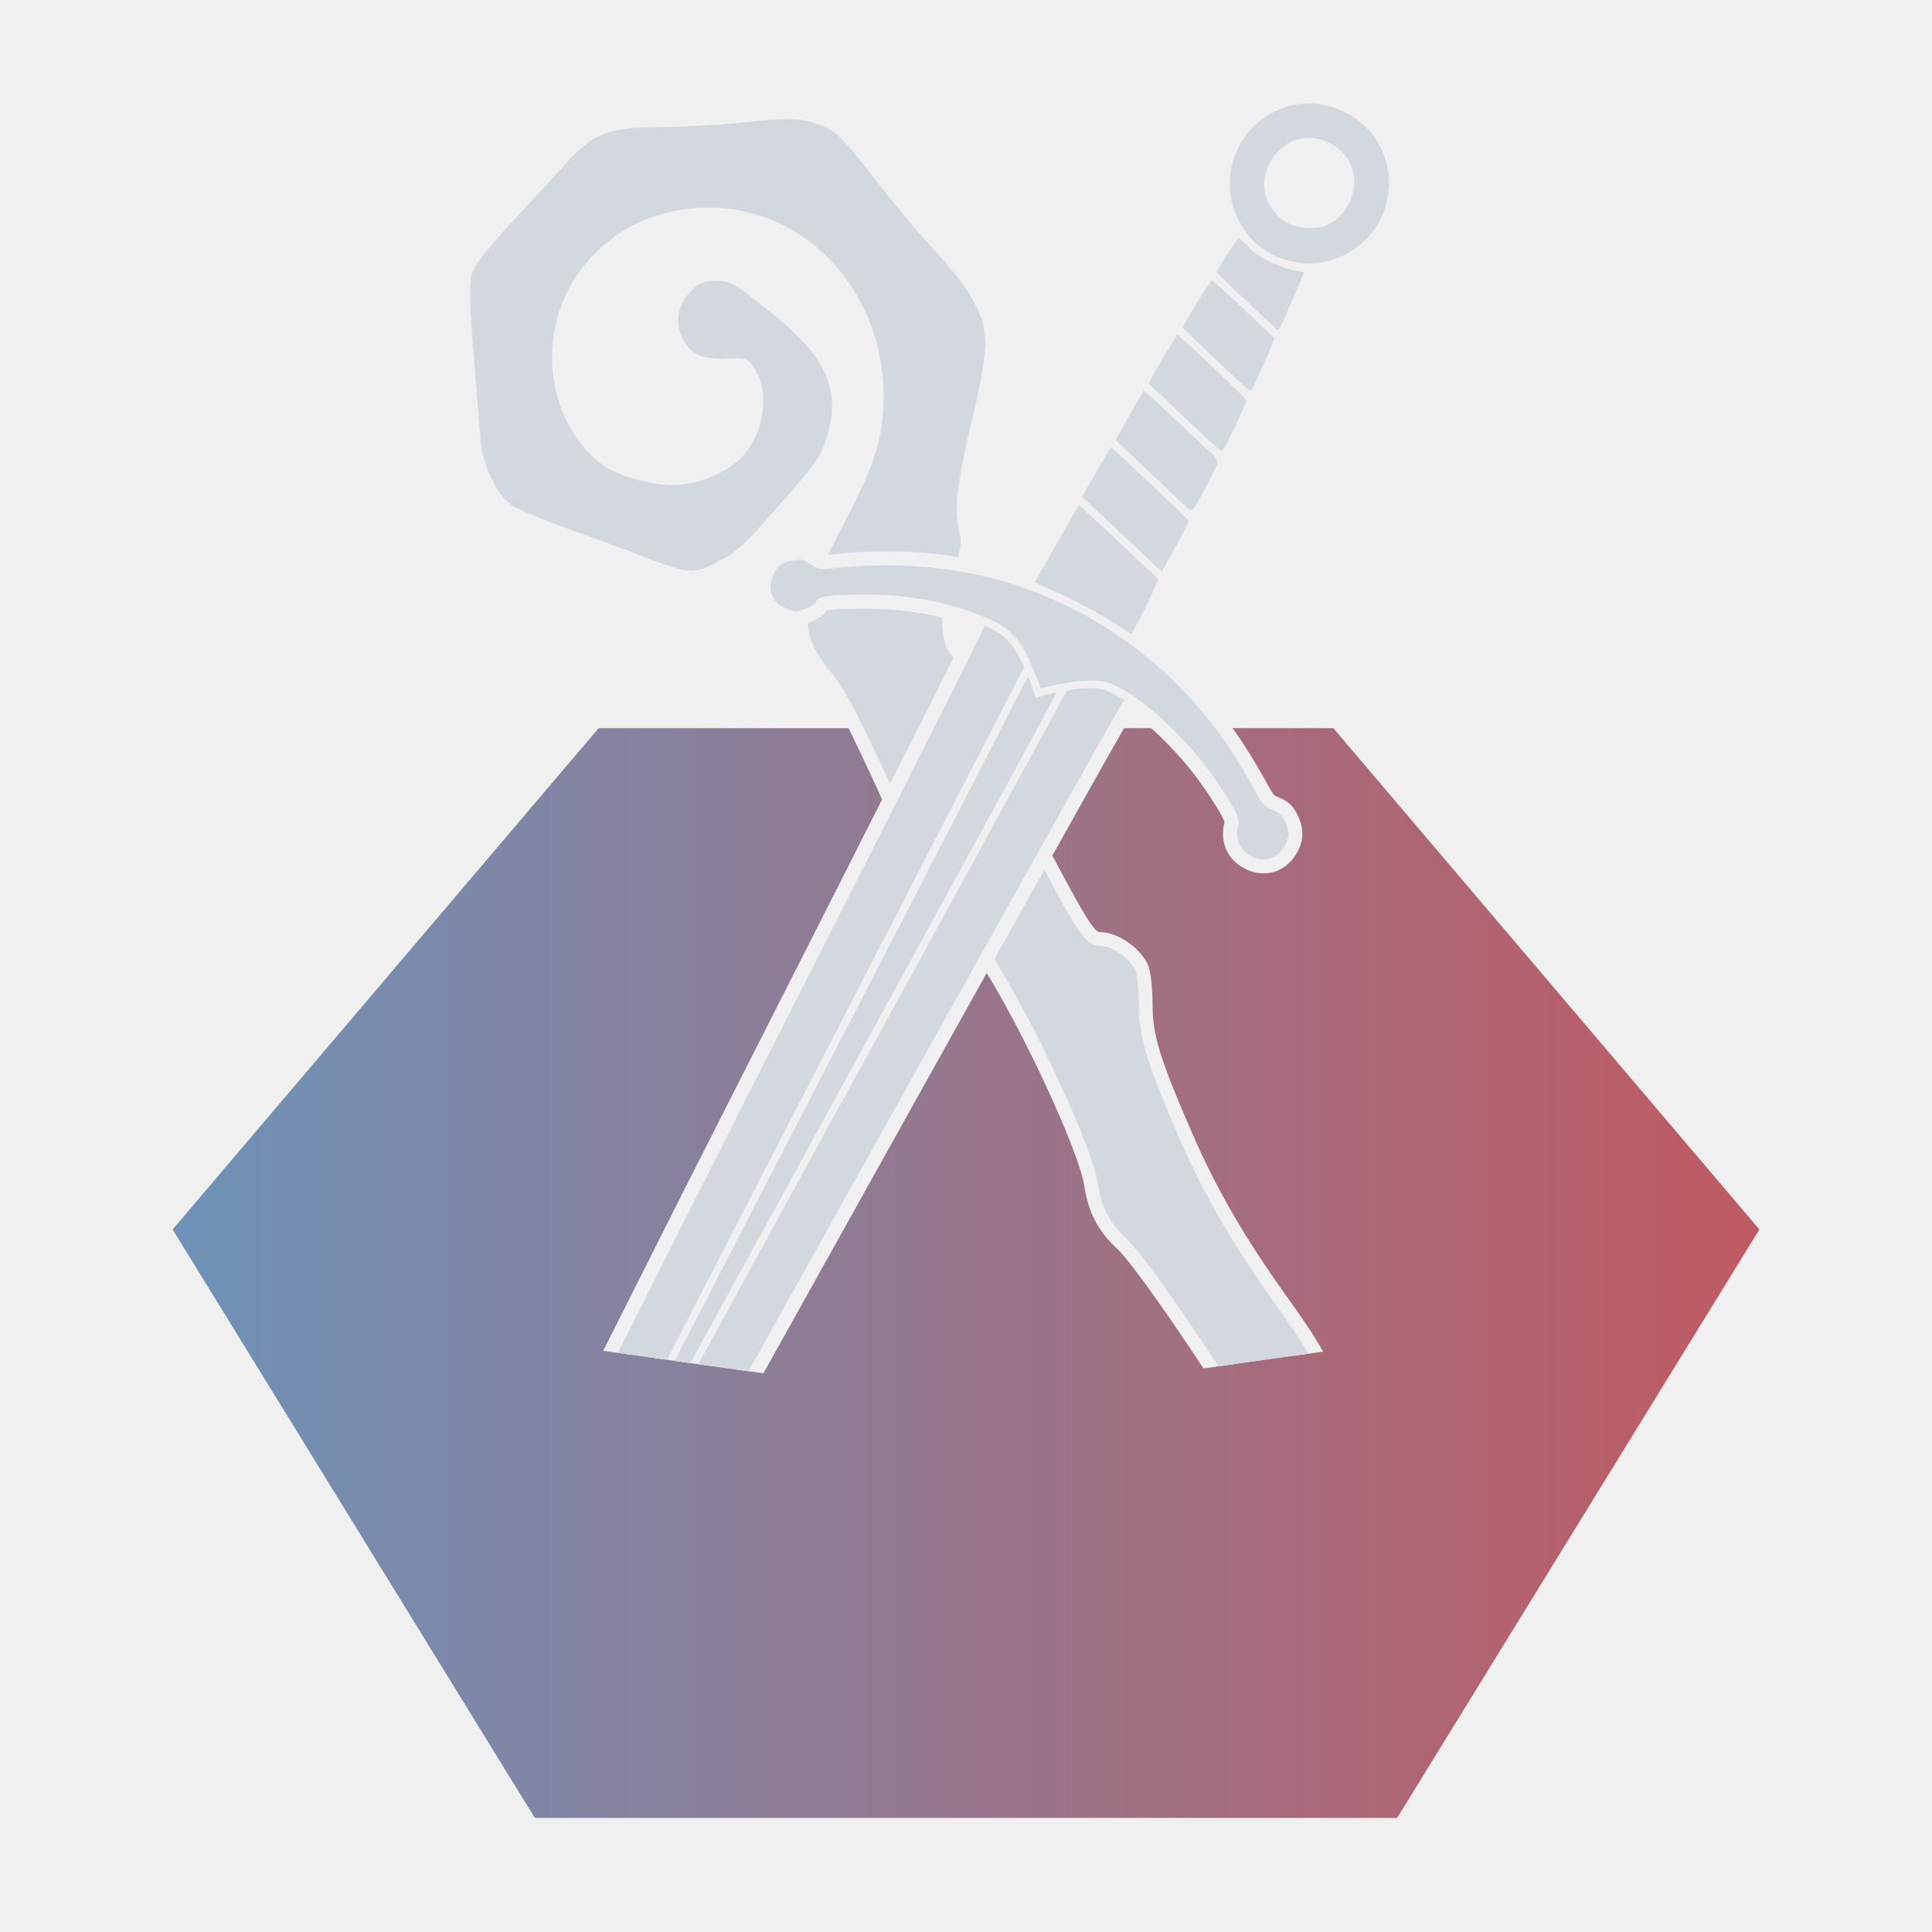
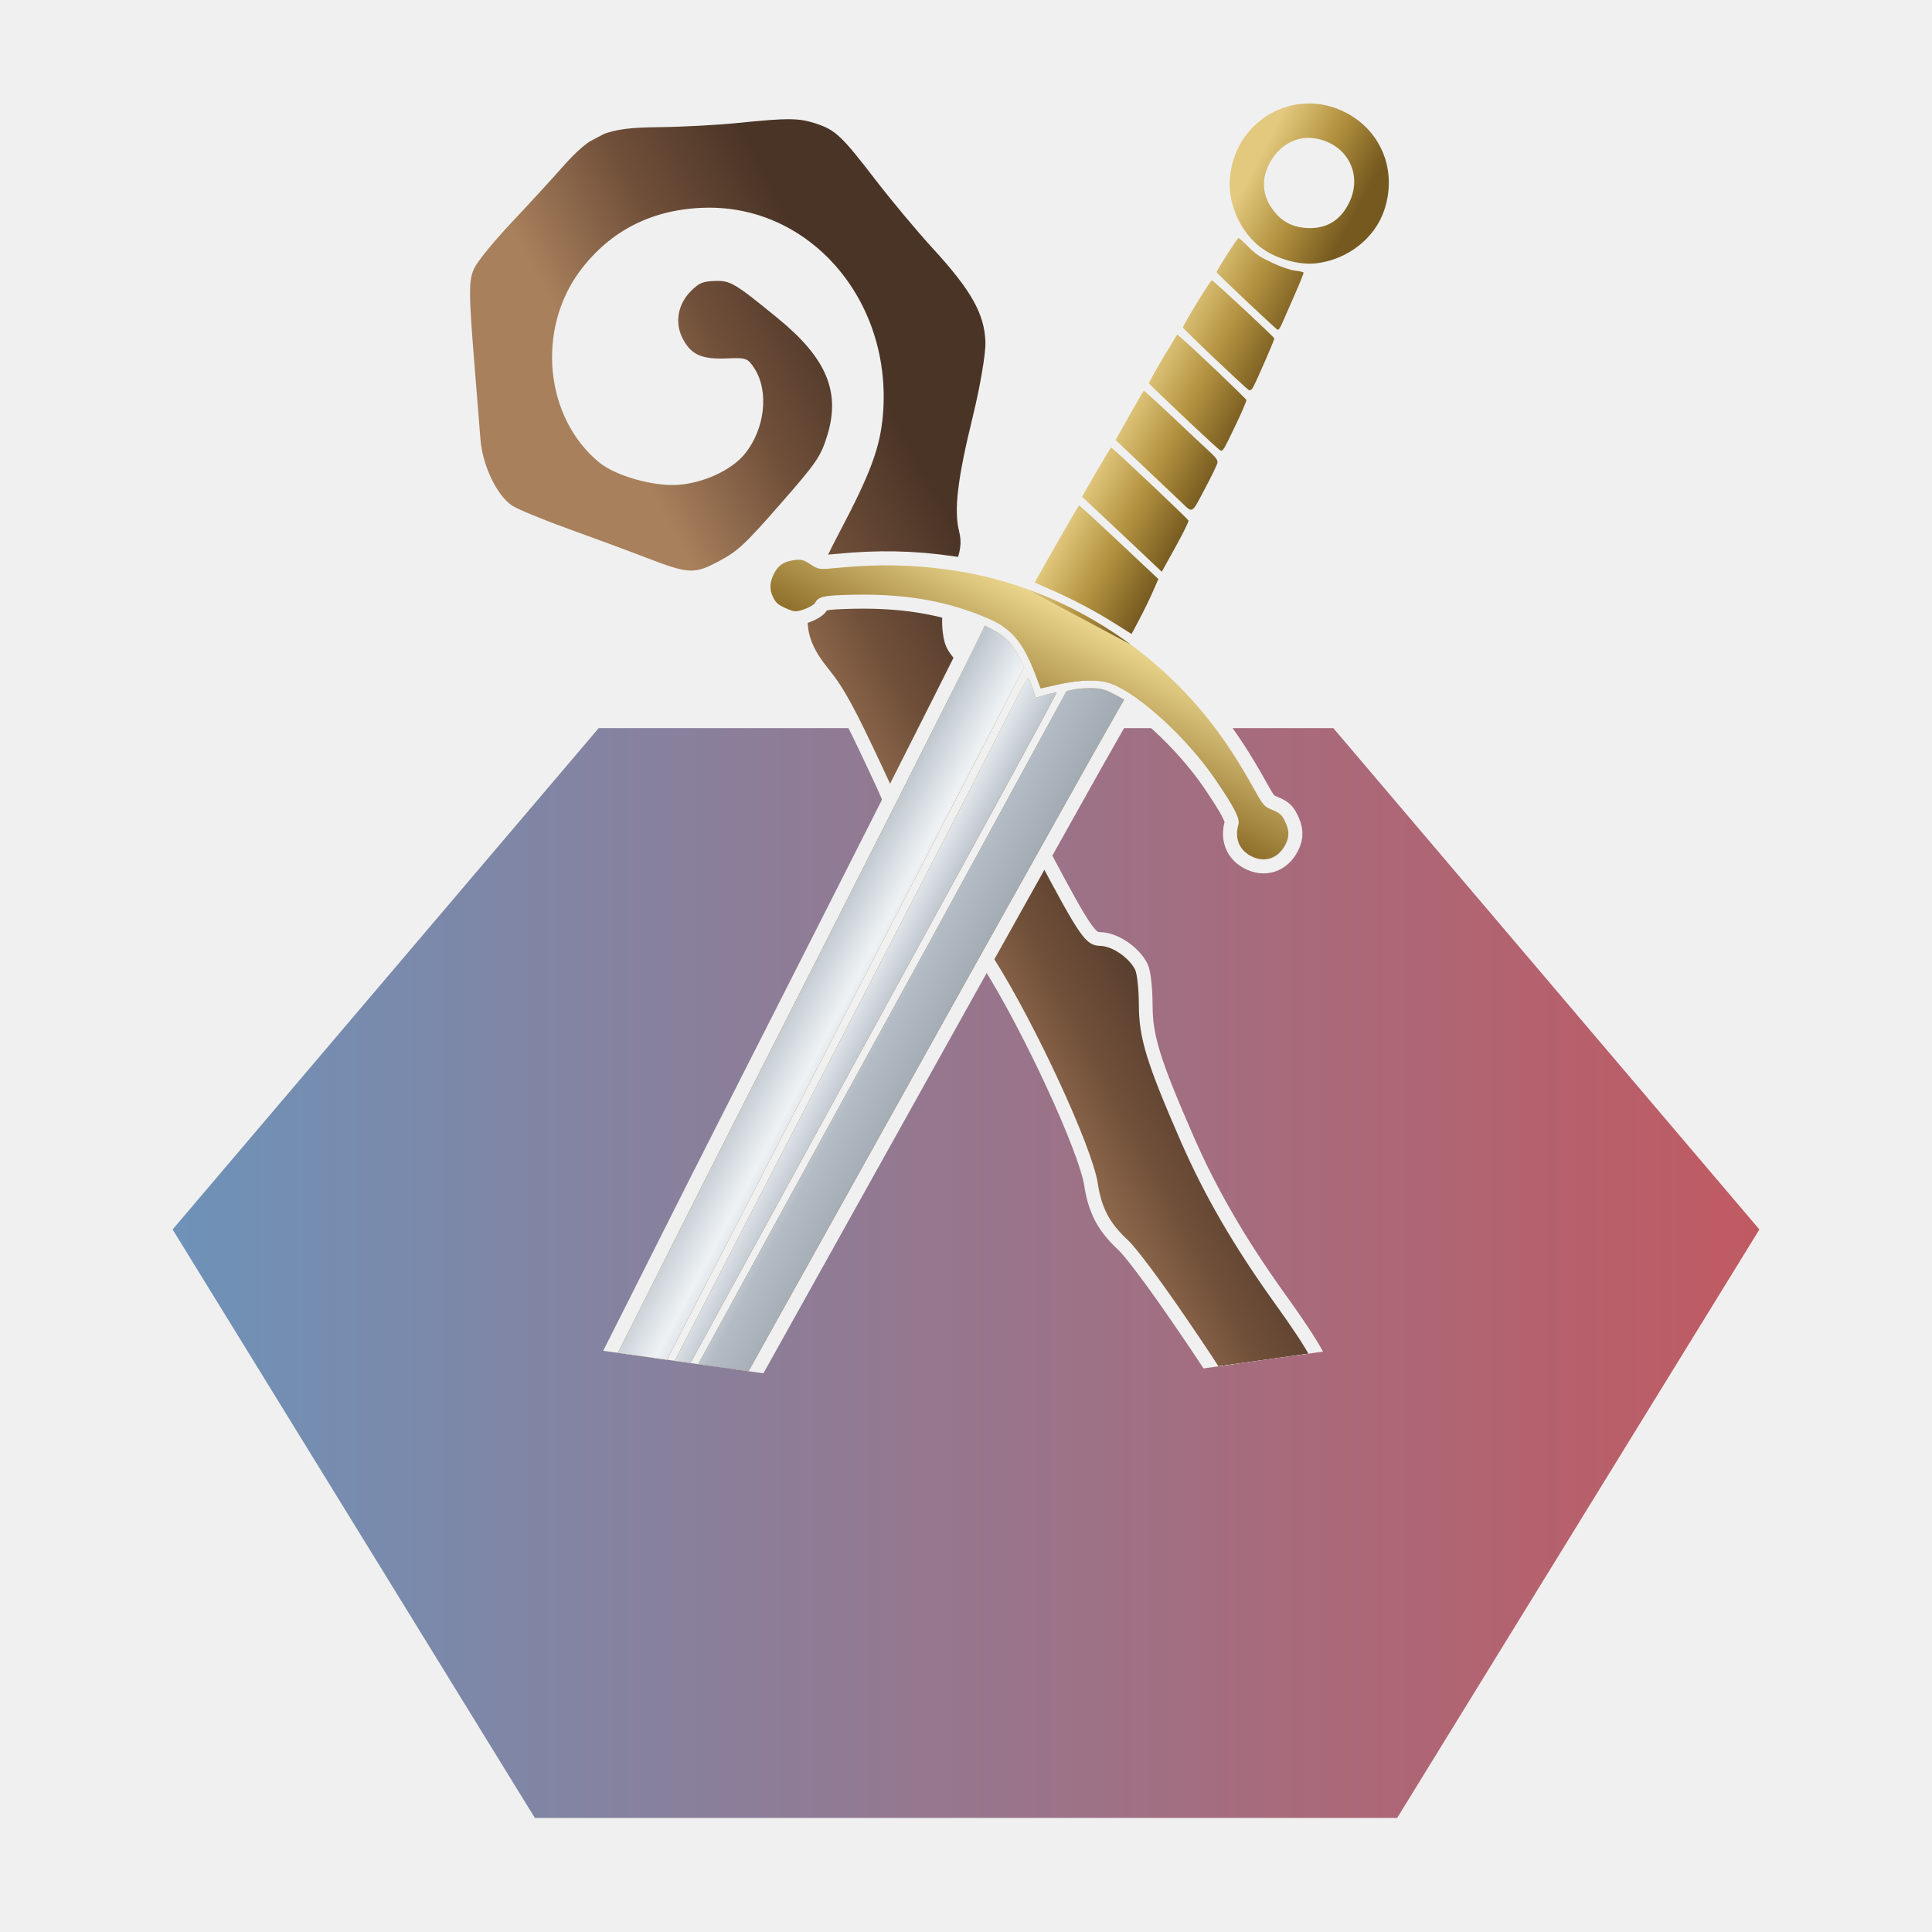
<svg xmlns="http://www.w3.org/2000/svg" viewBox="-102.3 -130.2 204.6 204.6" width="205" height="205">
  <clipPath id="ground_l">
    <polygon points="-4000.0,-543.9 4000.0,580.4 4000.0,-4000.0 -4000.0,-4000.0" />
  </clipPath>
  <clipPath id="ground_r">
    <polygon points="-4000.0,580.4 4000.0,-543.9 4000.0,-4000.0 -4000.0,-4000.0" />
+   </clipPath>
+   <linearGradient id="w_blade" gradientUnits="userSpaceOnUse" x1="92" y1="0" x2="156" y2="0">
+     <stop offset="0.00" stop-color="#bfc7ce" />
+     <stop offset="0.33" stop-color="#eef2f5" />
+     <stop offset="0.67" stop-color="#b3bbc4" />
+     <stop offset="1.00" stop-color="#a3abb4" />
+   </linearGradient>
+   <linearGradient id="w_gold" gradientUnits="userSpaceOnUse" x1="100" y1="0" x2="148" y2="0">
+     <stop offset="0.00" stop-color="#e2c97e" />
+     <stop offset="0.50" stop-color="#b2913f" />
+     <stop offset="1.00" stop-color="#75591f" />
+   </linearGradient>
+   <linearGradient id="w_guard" gradientUnits="userSpaceOnUse" x1="0" y1="244.0" x2="0" y2="300.0">
+     <stop offset="0.00" stop-color="#ead58c" />
+     <stop offset="1.00" stop-color="#8f6f2a" />
+   </linearGradient>
+   <linearGradient id="w_wood" gradientUnits="userSpaceOnUse" x1="60" y1="0" x2="170" y2="0">
+     <stop offset="0.00" stop-color="#a8805c" />
+     <stop offset="0.50" stop-color="#71503a" />
+     <stop offset="1.00" stop-color="#4a3426" />
+   </linearGradient>
+   <clipPath id="sword_shape">
+     <path d="M 123.31,998.72 C 123.10,998.02 121.75,994.04 120.32,989.89 C 114.62,973.35 108.82,946.13 105.95,922.51 C 104.45,910.17 104.20,902.62 102.35,815.06 C 101.92,794.76 101.25,763.83 100.85,746.35 C 100.46,728.86 99.49,683.79 98.71,646.20 C 97.92,608.61 97.09,570.94 96.86,562.50 C 96.63,554.06 95.95,521.00 95.36,489.04 C 93.54,390.50 91.46,289.68 91.00,277.60 L 90.56,266.08 L 95.54,266.09 C 100.97,266.10 105.30,267.70 110.79,271.74 L 113.76,273.93 L 114.65,346.94 C 115.14,387.10 115.86,444.46 116.25,474.42 C 116.64,504.37 117.44,567.85 118.03,615.50 C 118.62,663.14 119.29,715.11 119.51,730.99 C 121.13,847.69 121.42,861.38 122.54,874.27 C 124.16,892.87 124.38,892.92 126.01,875.00 C 127.41,859.46 128.05,822.40 130.47,616.23 C 131.45,532.40 132.43,453.62 132.64,441.15 C 132.86,428.69 133.38,386.09 133.80,346.49 L 134.57,274.49 L 136.91,272.45 C 138.20,271.33 141.20,269.44 143.57,268.25 C 147.12,266.47 148.81,266.08 152.97,266.08 L 158.05,266.08 L 157.62,280.15 C 157.37,287.89 157.00,302.94 156.79,313.60 C 156.57,324.25 156.07,347.61 155.67,365.50 C 155.28,383.39 154.13,439.64 153.13,490.50 C 151.19,589.19 150.46,624.46 148.76,700.29 C 148.17,726.63 147.18,772.35 146.56,801.90 C 144.57,897.57 144.16,910.31 142.62,922.53 C 139.22,949.64 132.52,979.77 126.26,996.16 C 124.72,1000.19 123.97,1000.85 123.31,998.72 Z M 124.07,820.18 C 123.78,815.55 123.21,781.01 122.80,743.42 C 122.39,705.83 121.73,651.55 121.33,622.81 C 120.58,568.65 119.69,493.41 118.44,379.02 C 118.04,342.43 117.52,304.52 117.27,294.77 C 117.03,285.02 117.09,277.05 117.41,277.05 C 117.74,277.05 119.41,278.43 121.13,280.12 L 124.27,283.20 L 127.54,279.99 C 129.34,278.22 130.95,276.92 131.11,277.09 C 131.26,277.27 131.12,299.78 130.80,327.12 C 130.47,354.46 129.84,407.09 129.41,444.08 C 128.97,481.07 128.30,536.33 127.92,566.89 C 127.54,597.44 126.86,653.53 126.42,691.52 C 125.07,806.93 124.65,829.63 124.07,820.18 Z M 5.04,297.98 C 1.89,295.79 0.48,292.72 0.55,288.21 C 0.61,284.44 2.10,281.98 5.92,279.35 C 8.03,277.90 9.04,277.69 12.54,278.00 C 16.63,278.35 16.78,278.30 23.51,273.82 C 37.86,264.28 51.26,257.49 66.76,251.91 C 107.87,237.12 154.67,239.12 195.54,257.41 C 204.82,261.56 213.53,266.39 224.42,273.40 C 231.95,278.26 232.16,278.34 236.11,278.00 C 239.48,277.70 240.53,277.92 242.62,279.36 C 246.53,282.04 247.97,284.47 248.02,288.48 C 248.10,295.26 243.82,299.71 237.23,299.71 C 231.55,299.71 227.51,296.28 226.27,290.42 C 225.71,287.76 221.65,284.91 208.78,278.11 C 189.88,268.13 162.88,261.08 149.84,262.72 C 144.59,263.37 137.30,267.41 129.93,273.75 L 124.26,278.62 L 119.70,274.63 C 108.50,264.85 101.54,261.95 91.13,262.73 C 70.92,264.26 52.45,270.49 30.87,283.06 C 23.33,287.45 21.93,288.80 21.93,291.65 C 21.93,292.49 20.66,294.55 19.11,296.21 C 16.52,298.98 15.93,299.26 11.98,299.52 C 8.30,299.76 7.29,299.54 5.04,297.98 Z M 101.25,220.99 C 101.55,210.61 101.89,202.00 102.02,201.86 C 102.14,201.72 112.26,204.33 124.49,207.66 L 146.73,213.71 L 147.19,219.61 C 147.45,222.86 147.65,228.74 147.66,232.69 L 147.66,239.86 L 139.80,239.27 C 129.84,238.51 119.59,238.51 109.02,239.26 L 100.73,239.85 L 101.25,220.99 Z M 127.19,204.96 C 116.54,202.03 106.37,199.26 104.60,198.81 L 101.39,197.98 L 101.82,185.91 C 102.05,179.26 102.36,173.71 102.50,173.57 C 102.85,173.22 145.70,184.98 146.40,185.63 C 146.71,185.91 146.88,191.58 146.77,198.22 L 146.56,210.29 L 127.19,204.96 Z M 139.99,180.12 C 137.98,179.55 128.76,177.00 119.52,174.46 L 102.70,169.83 L 102.97,157.83 C 103.11,151.23 103.34,145.72 103.47,145.57 C 103.61,145.43 110.56,147.20 118.93,149.50 C 127.29,151.81 136.66,154.34 139.74,155.14 C 144.19,156.29 145.42,156.90 145.76,158.15 C 145.99,159.02 146.18,164.57 146.19,170.50 C 146.20,182.69 146.64,182.00 139.99,180.12 Z M 127.56,148.44 C 119.12,146.12 110.32,143.67 108.00,143.00 L 103.80,141.77 L 103.80,137.95 C 103.81,135.86 104.02,130.42 104.28,125.88 L 104.76,117.62 L 107.02,118.12 C 113.19,119.47 143.59,127.96 144.04,128.45 C 144.33,128.76 144.78,134.37 145.05,140.90 C 145.52,152.06 145.47,152.77 144.23,152.71 C 143.50,152.68 136.00,150.75 127.56,148.44 Z M 123.71,119.18 C 113.96,116.47 105.78,114.06 105.53,113.81 C 105.04,113.32 106.38,90.75 106.93,90.19 C 107.26,89.87 141.68,99.04 142.24,99.60 C 142.54,99.90 144.00,118.34 144.00,121.89 C 144.01,123.70 143.70,124.25 142.73,124.18 C 142.02,124.13 133.47,121.88 123.71,119.18 Z M 124.12,91.10 C 115.00,88.61 107.35,86.40 107.14,86.18 C 106.75,85.80 108.08,69.31 108.53,68.85 C 108.66,68.73 111.13,69.34 114.03,70.23 C 118.42,71.56 120.48,71.76 126.35,71.46 C 130.61,71.24 134.65,70.59 136.54,69.81 C 138.27,69.11 139.85,68.70 140.05,68.90 C 140.26,69.11 140.73,73.51 141.10,78.68 C 141.48,83.85 141.93,89.81 142.11,91.92 C 142.34,94.59 142.17,95.74 141.58,95.69 C 141.10,95.66 133.25,93.59 124.12,91.10 Z M 118.42,67.91 C 108.29,66.15 98.38,58.65 93.92,49.37 C 82.77,26.14 98.84,0.00 124.27,-0.00 C 141.35,-0.00 155.13,11.91 157.98,29.13 C 160.06,41.74 154.03,55.21 142.88,62.89 C 136.64,67.18 126.35,69.30 118.42,67.91 Z M 132.85,51.15 C 139.82,47.67 143.18,42.22 143.24,34.30 C 143.34,22.46 134.43,13.90 122.92,14.77 C 112.27,15.57 105.26,23.38 105.26,34.44 C 105.26,43.09 109.79,49.30 118.34,52.35 C 122.99,54.02 127.93,53.61 132.85,51.15 Z" />
+   </clipPath>
+   <clipPath id="staff_shape">
+     <path d="M 115.25,997.25 C 114.44,995.74 112.13,994.09 110.12,993.59 C 103.27,991.87 101.59,985.63 102.35,964.68 C 102.72,954.30 103.72,945.26 104.58,944.40 C 105.68,943.30 105.57,941.50 104.21,938.22 C 101.69,932.19 100.81,857.12 102.61,802.48 C 104.01,760.38 103.15,746.03 97.51,717.53 C 94.68,703.17 94.65,701.98 96.91,688.38 C 98.22,680.54 99.64,660.84 100.09,644.31 C 100.82,618.03 100.44,610.13 96.97,578.72 C 94.56,556.88 91.94,539.91 90.24,535.04 C 86.70,524.89 86.73,517.30 90.34,507.03 C 95.65,491.91 98.96,432.26 96.35,398.56 C 94.76,378.01 92.44,368.29 86.19,356.04 C 81.63,347.12 82.04,337.51 87.31,329.20 C 91.20,323.05 91.60,321.11 92.51,303.77 C 94.14,272.94 94.04,263.64 91.96,252.92 C 87.96,232.21 93.77,223.10 124.14,202.46 C 148.62,185.84 157.62,177.79 165.43,165.58 C 192.34,123.51 180.12,69.79 138.96,49.25 C 118.51,39.06 97.85,38.60 77.95,47.91 C 48.73,61.58 33.91,97.58 45.80,126.03 C 49.33,134.49 61.70,146.39 71.53,150.80 C 81.77,155.40 95.28,156.17 103.73,152.64 C 116.63,147.25 126.08,133.53 125.10,121.60 C 124.67,116.27 124.11,115.64 116.77,112.14 C 106.59,107.29 103.50,103.40 103.50,95.43 C 103.50,87.56 108.63,80.94 116.58,78.56 C 121.33,77.13 123.00,77.29 127.77,79.62 C 133.91,82.62 135.00,84.42 144.51,107.14 C 155.07,132.37 153.62,148.37 139.48,162.41 C 132.55,169.30 129.87,170.70 107.14,179.32 C 85.11,187.68 81.20,188.73 71.90,188.75 C 59.42,188.78 57.52,187.64 43.86,171.87 C 38.72,165.93 28.02,153.92 20.09,145.18 C 12.16,136.43 4.58,127.24 3.25,124.77 C -0.58,117.64 0.05,103.15 4.66,92.57 C 6.75,87.76 12.15,75.29 16.66,64.87 C 30.29,33.33 32.61,28.89 37.37,25.26 C 39.88,23.34 50.38,18.92 60.69,15.42 C 71.01,11.93 84.90,7.03 91.57,4.53 C 110.62,-2.59 117.14,-2.03 137.42,8.50 C 146.42,13.17 160.68,19.81 169.10,23.25 C 189.68,31.65 193.80,33.89 199.25,39.60 C 205.44,46.07 206.63,49.63 210.66,73.62 C 212.54,84.84 216.20,102.22 218.80,112.24 C 224.98,136.11 225.21,147.88 219.74,158.94 C 217.56,163.36 208.54,175.04 199.52,185.13 C 180.88,206.00 173.09,217.21 170.75,226.50 C 169.44,231.70 167.35,234.56 160.47,240.54 C 150.98,248.79 145.70,255.91 143.01,264.10 C 141.58,268.44 141.66,271.01 143.41,277.72 C 145.53,285.84 145.49,286.21 141.41,296.43 C 135.86,310.32 134.11,327.45 134.11,367.81 C 134.11,409.03 134.56,412.64 140.16,415.85 C 144.67,418.44 148.69,426.06 148.69,432.04 C 148.69,434.01 146.05,440.60 142.82,446.69 C 136.11,459.35 133.90,470.85 131.05,507.82 C 129.05,533.70 130.00,559.27 134.07,589.65 C 137.58,615.83 137.69,623.79 134.80,645.77 C 131.11,673.86 130.50,715.59 133.37,744.90 C 137.31,785.32 137.45,791.08 134.94,809.77 C 131.29,836.84 130.48,874.11 132.81,907.43 C 133.92,923.47 134.74,941.18 134.63,946.79 C 134.22,966.35 131.86,990.55 130.04,993.77 C 126.48,1000.09 117.86,1002.12 115.25,997.25 Z" />
  </clipPath>
  <linearGradient id="sweep" gradientUnits="userSpaceOnUse" x1="-84.0" y1="0" x2="84.0" y2="0">
    <stop offset="0.00" stop-color="#6e92b8" />
    <stop offset="1.00" stop-color="#c05a62" />
  </linearGradient>
  <mask id="cut" maskUnits="userSpaceOnUse" x="-102.3" y="-130.2" width="204.6" height="204.6">
    <rect x="-102.3" y="-130.2" width="204.6" height="204.6" fill="#fff" />
    <g clip-path="url(#ground_l)">
      <path d="M 123.31,998.72 C 123.10,998.02 121.75,994.04 120.32,989.89 C 114.62,973.35 108.82,946.13 105.95,922.51 C 104.45,910.17 104.20,902.62 102.35,815.06 C 101.92,794.76 101.25,763.83 100.85,746.35 C 100.46,728.86 99.49,683.79 98.71,646.20 C 97.92,608.61 97.09,570.94 96.86,562.50 C 96.63,554.06 95.95,521.00 95.36,489.04 C 93.54,390.50 91.46,289.68 91.00,277.60 L 90.56,266.08 L 95.54,266.09 C 100.97,266.10 105.30,267.70 110.79,271.74 L 113.76,273.93 L 114.65,346.94 C 115.14,387.10 115.86,444.46 116.25,474.42 C 116.64,504.37 117.44,567.85 118.03,615.50 C 118.62,663.14 119.29,715.11 119.51,730.99 C 121.13,847.69 121.42,861.38 122.54,874.27 C 124.16,892.87 124.38,892.92 126.01,875.00 C 127.41,859.46 128.05,822.40 130.47,616.23 C 131.45,532.40 132.43,453.62 132.64,441.15 C 132.86,428.69 133.38,386.09 133.80,346.49 L 134.57,274.49 L 136.91,272.45 C 138.20,271.33 141.20,269.44 143.57,268.25 C 147.12,266.47 148.81,266.08 152.97,266.08 L 158.05,266.08 L 157.62,280.15 C 157.37,287.89 157.00,302.94 156.79,313.60 C 156.57,324.25 156.07,347.61 155.67,365.50 C 155.28,383.39 154.13,439.64 153.13,490.50 C 151.19,589.19 150.46,624.46 148.76,700.29 C 148.17,726.63 147.18,772.35 146.56,801.90 C 144.57,897.57 144.16,910.31 142.62,922.53 C 139.22,949.64 132.52,979.77 126.26,996.16 C 124.72,1000.19 123.97,1000.85 123.31,998.72 Z M 124.07,820.18 C 123.78,815.55 123.21,781.01 122.80,743.42 C 122.39,705.83 121.73,651.55 121.33,622.81 C 120.58,568.65 119.69,493.41 118.44,379.02 C 118.04,342.43 117.52,304.52 117.27,294.77 C 117.03,285.02 117.09,277.05 117.41,277.05 C 117.74,277.05 119.41,278.43 121.13,280.12 L 124.27,283.20 L 127.54,279.99 C 129.34,278.22 130.95,276.92 131.11,277.09 C 131.26,277.27 131.12,299.78 130.80,327.12 C 130.47,354.46 129.84,407.09 129.41,444.08 C 128.97,481.07 128.30,536.33 127.92,566.89 C 127.54,597.44 126.86,653.53 126.42,691.52 C 125.07,806.93 124.65,829.63 124.07,820.18 Z M 5.04,297.98 C 1.89,295.79 0.48,292.72 0.55,288.21 C 0.61,284.44 2.10,281.98 5.92,279.35 C 8.03,277.90 9.04,277.69 12.54,278.00 C 16.63,278.35 16.78,278.30 23.51,273.82 C 37.86,264.28 51.26,257.49 66.76,251.91 C 107.87,237.12 154.67,239.12 195.54,257.41 C 204.82,261.56 213.53,266.39 224.42,273.40 C 231.95,278.26 232.16,278.34 236.11,278.00 C 239.48,277.70 240.53,277.92 242.62,279.36 C 246.53,282.04 247.97,284.47 248.02,288.48 C 248.10,295.26 243.82,299.71 237.23,299.71 C 231.55,299.71 227.51,296.28 226.27,290.42 C 225.71,287.76 221.65,284.91 208.78,278.11 C 189.88,268.13 162.88,261.08 149.84,262.72 C 144.59,263.37 137.30,267.41 129.93,273.75 L 124.26,278.62 L 119.70,274.63 C 108.50,264.85 101.54,261.95 91.13,262.73 C 70.92,264.26 52.45,270.49 30.87,283.06 C 23.33,287.45 21.93,288.80 21.93,291.65 C 21.93,292.49 20.66,294.55 19.11,296.21 C 16.52,298.98 15.93,299.26 11.98,299.52 C 8.30,299.76 7.29,299.54 5.04,297.98 Z M 101.25,220.99 C 101.55,210.61 101.89,202.00 102.02,201.86 C 102.14,201.72 112.26,204.33 124.49,207.66 L 146.73,213.71 L 147.19,219.61 C 147.45,222.86 147.65,228.74 147.66,232.69 L 147.66,239.86 L 139.80,239.27 C 129.84,238.51 119.59,238.51 109.02,239.26 L 100.73,239.85 L 101.25,220.99 Z M 127.19,204.96 C 116.54,202.03 106.37,199.26 104.60,198.81 L 101.39,197.98 L 101.82,185.91 C 102.05,179.26 102.36,173.71 102.50,173.57 C 102.85,173.22 145.70,184.98 146.40,185.63 C 146.71,185.91 146.88,191.58 146.77,198.22 L 146.56,210.29 L 127.19,204.96 Z M 139.99,180.12 C 137.98,179.55 128.76,177.00 119.52,174.46 L 102.70,169.83 L 102.97,157.83 C 103.11,151.23 103.34,145.72 103.47,145.57 C 103.61,145.43 110.56,147.20 118.93,149.50 C 127.29,151.81 136.66,154.34 139.74,155.14 C 144.19,156.29 145.42,156.90 145.76,158.15 C 145.99,159.02 146.18,164.57 146.19,170.50 C 146.20,182.69 146.64,182.00 139.99,180.12 Z M 127.56,148.44 C 119.12,146.12 110.32,143.67 108.00,143.00 L 103.80,141.77 L 103.80,137.95 C 103.81,135.86 104.02,130.42 104.28,125.88 L 104.76,117.62 L 107.02,118.12 C 113.19,119.47 143.59,127.96 144.04,128.45 C 144.33,128.76 144.78,134.37 145.05,140.90 C 145.52,152.06 145.47,152.77 144.23,152.71 C 143.50,152.68 136.00,150.75 127.56,148.44 Z M 123.71,119.18 C 113.96,116.47 105.78,114.06 105.53,113.81 C 105.04,113.32 106.38,90.75 106.93,90.19 C 107.26,89.87 141.68,99.04 142.24,99.60 C 142.54,99.90 144.00,118.34 144.00,121.89 C 144.01,123.70 143.70,124.25 142.73,124.18 C 142.02,124.13 133.47,121.88 123.71,119.18 Z M 124.12,91.10 C 115.00,88.61 107.35,86.40 107.14,86.18 C 106.75,85.80 108.08,69.31 108.53,68.85 C 108.66,68.73 111.13,69.34 114.03,70.23 C 118.42,71.56 120.48,71.76 126.35,71.46 C 130.61,71.24 134.65,70.59 136.54,69.81 C 138.27,69.11 139.85,68.70 140.05,68.90 C 140.26,69.11 140.73,73.51 141.10,78.68 C 141.48,83.85 141.93,89.81 142.11,91.92 C 142.34,94.59 142.17,95.74 141.58,95.69 C 141.10,95.66 133.25,93.59 124.12,91.10 Z M 118.42,67.91 C 108.29,66.15 98.38,58.65 93.92,49.37 C 82.77,26.14 98.84,0.00 124.27,-0.00 C 141.35,-0.00 155.13,11.91 157.98,29.13 C 160.06,41.74 154.03,55.21 142.88,62.89 C 136.64,67.18 126.35,69.30 118.42,67.91 Z M 132.85,51.15 C 139.82,47.67 143.18,42.22 143.24,34.30 C 143.34,22.46 134.43,13.90 122.92,14.77 C 112.27,15.57 105.26,23.38 105.26,34.44 C 105.26,43.09 109.79,49.30 118.34,52.35 C 122.99,54.02 127.93,53.61 132.85,51.15 Z" transform="translate(-30.00,14.00) rotate(28.000) scale(0.24768) translate(-124.270,-604.651)" fill="#000" stroke="#000" stroke-width="12.0" stroke-linejoin="round" />
    </g>
    <g clip-path="url(#ground_r)">
      <path d="M 115.25,997.25 C 114.44,995.74 112.13,994.09 110.12,993.59 C 103.27,991.87 101.59,985.63 102.35,964.68 C 102.72,954.30 103.72,945.26 104.58,944.40 C 105.68,943.30 105.57,941.50 104.21,938.22 C 101.69,932.19 100.81,857.12 102.61,802.48 C 104.01,760.38 103.15,746.03 97.51,717.53 C 94.68,703.17 94.65,701.98 96.91,688.38 C 98.22,680.54 99.64,660.84 100.09,644.31 C 100.82,618.03 100.44,610.13 96.97,578.72 C 94.56,556.88 91.94,539.91 90.24,535.04 C 86.70,524.89 86.73,517.30 90.34,507.03 C 95.65,491.91 98.96,432.26 96.35,398.56 C 94.76,378.01 92.44,368.29 86.19,356.04 C 81.63,347.12 82.04,337.51 87.31,329.20 C 91.20,323.05 91.60,321.11 92.51,303.77 C 94.14,272.94 94.04,263.64 91.96,252.92 C 87.96,232.21 93.77,223.10 124.14,202.46 C 148.62,185.84 157.62,177.79 165.43,165.58 C 192.34,123.51 180.12,69.79 138.96,49.25 C 118.51,39.06 97.85,38.60 77.95,47.91 C 48.73,61.58 33.91,97.58 45.80,126.03 C 49.33,134.49 61.70,146.39 71.53,150.80 C 81.77,155.40 95.28,156.17 103.73,152.64 C 116.63,147.25 126.08,133.53 125.10,121.60 C 124.67,116.27 124.11,115.64 116.77,112.14 C 106.59,107.29 103.50,103.40 103.50,95.43 C 103.50,87.56 108.63,80.94 116.58,78.56 C 121.33,77.13 123.00,77.29 127.77,79.62 C 133.91,82.62 135.00,84.42 144.51,107.14 C 155.07,132.37 153.62,148.37 139.48,162.41 C 132.55,169.30 129.87,170.70 107.14,179.32 C 85.11,187.68 81.20,188.73 71.90,188.75 C 59.42,188.78 57.52,187.64 43.86,171.87 C 38.72,165.93 28.02,153.92 20.09,145.18 C 12.16,136.43 4.58,127.24 3.25,124.77 C -0.58,117.64 0.05,103.15 4.66,92.57 C 6.75,87.76 12.15,75.29 16.66,64.87 C 30.29,33.33 32.61,28.89 37.37,25.26 C 39.88,23.34 50.38,18.92 60.69,15.42 C 71.01,11.93 84.90,7.03 91.57,4.53 C 110.62,-2.59 117.14,-2.03 137.42,8.50 C 146.42,13.17 160.68,19.81 169.10,23.25 C 189.68,31.65 193.80,33.89 199.25,39.60 C 205.44,46.07 206.63,49.63 210.66,73.62 C 212.54,84.84 216.20,102.22 218.80,112.24 C 224.98,136.11 225.21,147.88 219.74,158.94 C 217.56,163.36 208.54,175.04 199.52,185.13 C 180.88,206.00 173.09,217.21 170.75,226.50 C 169.44,231.70 167.35,234.56 160.47,240.54 C 150.98,248.79 145.70,255.91 143.01,264.10 C 141.58,268.44 141.66,271.01 143.41,277.72 C 145.53,285.84 145.49,286.21 141.41,296.43 C 135.86,310.32 134.11,327.45 134.11,367.81 C 134.11,409.03 134.56,412.64 140.16,415.85 C 144.67,418.44 148.69,426.06 148.69,432.04 C 148.69,434.01 146.05,440.60 142.82,446.69 C 136.11,459.35 133.90,470.85 131.05,507.82 C 129.05,533.70 130.00,559.27 134.07,589.65 C 137.58,615.83 137.69,623.79 134.80,645.77 C 131.11,673.86 130.50,715.59 133.37,744.90 C 137.31,785.32 137.45,791.08 134.94,809.77 C 131.29,836.84 130.48,874.11 132.81,907.43 C 133.92,923.47 134.74,941.18 134.63,946.79 C 134.22,966.35 131.86,990.55 130.04,993.77 C 126.48,1000.09 117.86,1002.12 115.25,997.25 Z" transform="translate(30.00,14.00) rotate(-28.000) scale(0.24192) translate(-112.245,-607.143)" fill="#000" stroke="#000" stroke-width="12.0" stroke-linejoin="round" />
    </g>
  </mask>
  <mask id="front" maskUnits="userSpaceOnUse" x="-102.3" y="-130.2" width="204.6" height="204.6">
    <rect x="-102.3" y="-130.2" width="204.6" height="204.6" fill="#fff" />
    <path d="M 123.31,998.72 C 123.10,998.02 121.75,994.04 120.32,989.89 C 114.62,973.35 108.82,946.13 105.95,922.51 C 104.45,910.17 104.20,902.62 102.35,815.06 C 101.92,794.76 101.25,763.83 100.85,746.35 C 100.46,728.86 99.49,683.79 98.71,646.20 C 97.92,608.61 97.09,570.94 96.86,562.50 C 96.63,554.06 95.95,521.00 95.36,489.04 C 93.54,390.50 91.46,289.68 91.00,277.60 L 90.56,266.08 L 95.54,266.09 C 100.97,266.10 105.30,267.70 110.79,271.74 L 113.76,273.93 L 114.65,346.94 C 115.14,387.10 115.86,444.46 116.25,474.42 C 116.64,504.37 117.44,567.85 118.03,615.50 C 118.62,663.14 119.29,715.11 119.51,730.99 C 121.13,847.69 121.42,861.38 122.54,874.27 C 124.16,892.87 124.38,892.92 126.01,875.00 C 127.41,859.46 128.05,822.40 130.47,616.23 C 131.45,532.40 132.43,453.62 132.64,441.15 C 132.86,428.69 133.38,386.09 133.80,346.49 L 134.57,274.49 L 136.91,272.45 C 138.20,271.33 141.20,269.44 143.57,268.25 C 147.12,266.47 148.81,266.08 152.97,266.08 L 158.05,266.08 L 157.62,280.15 C 157.37,287.89 157.00,302.94 156.79,313.60 C 156.57,324.25 156.07,347.61 155.67,365.50 C 155.28,383.39 154.13,439.64 153.13,490.50 C 151.19,589.19 150.46,624.46 148.76,700.29 C 148.17,726.63 147.18,772.35 146.56,801.90 C 144.57,897.57 144.16,910.31 142.62,922.53 C 139.22,949.64 132.52,979.77 126.26,996.16 C 124.72,1000.19 123.97,1000.85 123.31,998.72 Z M 124.07,820.18 C 123.78,815.55 123.21,781.01 122.80,743.42 C 122.39,705.83 121.73,651.55 121.33,622.81 C 120.58,568.65 119.69,493.41 118.44,379.02 C 118.04,342.43 117.52,304.52 117.27,294.77 C 117.03,285.02 117.09,277.05 117.41,277.05 C 117.74,277.05 119.41,278.43 121.13,280.12 L 124.27,283.20 L 127.54,279.99 C 129.34,278.22 130.95,276.92 131.11,277.09 C 131.26,277.27 131.12,299.78 130.80,327.12 C 130.47,354.46 129.84,407.09 129.41,444.08 C 128.97,481.07 128.30,536.33 127.92,566.89 C 127.54,597.44 126.86,653.53 126.42,691.52 C 125.07,806.93 124.65,829.63 124.07,820.18 Z M 5.04,297.98 C 1.89,295.79 0.48,292.72 0.55,288.21 C 0.61,284.44 2.10,281.98 5.92,279.35 C 8.03,277.90 9.04,277.69 12.54,278.00 C 16.63,278.35 16.78,278.30 23.51,273.82 C 37.86,264.28 51.26,257.49 66.76,251.91 C 107.87,237.12 154.67,239.12 195.54,257.41 C 204.82,261.56 213.53,266.39 224.42,273.40 C 231.95,278.26 232.16,278.34 236.11,278.00 C 239.48,277.70 240.53,277.92 242.62,279.36 C 246.53,282.04 247.97,284.47 248.02,288.48 C 248.10,295.26 243.82,299.71 237.23,299.71 C 231.55,299.71 227.51,296.28 226.27,290.42 C 225.71,287.76 221.65,284.91 208.78,278.11 C 189.88,268.13 162.88,261.08 149.84,262.72 C 144.59,263.37 137.30,267.41 129.93,273.75 L 124.26,278.62 L 119.70,274.63 C 108.50,264.85 101.54,261.95 91.13,262.73 C 70.92,264.26 52.45,270.49 30.87,283.06 C 23.33,287.45 21.93,288.80 21.93,291.65 C 21.93,292.49 20.66,294.55 19.11,296.21 C 16.52,298.98 15.93,299.26 11.98,299.52 C 8.30,299.76 7.29,299.54 5.04,297.98 Z M 101.25,220.99 C 101.55,210.61 101.89,202.00 102.02,201.86 C 102.14,201.72 112.26,204.33 124.49,207.66 L 146.73,213.71 L 147.19,219.61 C 147.45,222.86 147.65,228.74 147.66,232.69 L 147.66,239.86 L 139.80,239.27 C 129.84,238.51 119.59,238.51 109.02,239.26 L 100.73,239.85 L 101.25,220.99 Z M 127.19,204.96 C 116.54,202.03 106.37,199.26 104.60,198.81 L 101.39,197.98 L 101.82,185.91 C 102.05,179.26 102.36,173.71 102.50,173.57 C 102.85,173.22 145.70,184.98 146.40,185.63 C 146.71,185.91 146.88,191.58 146.77,198.22 L 146.56,210.29 L 127.19,204.96 Z M 139.99,180.12 C 137.98,179.55 128.76,177.00 119.52,174.46 L 102.70,169.83 L 102.97,157.83 C 103.11,151.23 103.34,145.72 103.47,145.57 C 103.61,145.43 110.56,147.20 118.93,149.50 C 127.29,151.81 136.66,154.34 139.74,155.14 C 144.19,156.29 145.42,156.90 145.76,158.15 C 145.99,159.02 146.18,164.57 146.19,170.50 C 146.20,182.69 146.64,182.00 139.99,180.12 Z M 127.56,148.44 C 119.12,146.12 110.32,143.67 108.00,143.00 L 103.80,141.77 L 103.80,137.95 C 103.81,135.86 104.02,130.42 104.28,125.88 L 104.76,117.62 L 107.02,118.12 C 113.19,119.47 143.59,127.96 144.04,128.45 C 144.33,128.76 144.78,134.37 145.05,140.90 C 145.52,152.06 145.47,152.77 144.23,152.71 C 143.50,152.68 136.00,150.75 127.56,148.44 Z M 123.71,119.18 C 113.96,116.47 105.78,114.06 105.53,113.81 C 105.04,113.32 106.38,90.75 106.93,90.19 C 107.26,89.87 141.68,99.04 142.24,99.60 C 142.54,99.90 144.00,118.34 144.00,121.89 C 144.01,123.70 143.70,124.25 142.73,124.18 C 142.02,124.13 133.47,121.88 123.71,119.18 Z M 124.12,91.10 C 115.00,88.61 107.35,86.40 107.14,86.18 C 106.75,85.80 108.08,69.31 108.53,68.85 C 108.66,68.73 111.13,69.34 114.03,70.23 C 118.42,71.56 120.48,71.76 126.35,71.46 C 130.61,71.24 134.65,70.59 136.54,69.81 C 138.27,69.11 139.85,68.70 140.05,68.90 C 140.26,69.11 140.73,73.51 141.10,78.68 C 141.48,83.85 141.93,89.81 142.11,91.92 C 142.34,94.59 142.17,95.74 141.58,95.69 C 141.10,95.66 133.25,93.59 124.12,91.10 Z M 118.42,67.91 C 108.29,66.15 98.38,58.65 93.92,49.37 C 82.77,26.14 98.84,0.00 124.27,-0.00 C 141.35,-0.00 155.13,11.91 157.98,29.13 C 160.06,41.74 154.03,55.21 142.88,62.89 C 136.64,67.18 126.35,69.30 118.42,67.91 Z M 132.85,51.15 C 139.82,47.67 143.18,42.22 143.24,34.30 C 143.34,22.46 134.43,13.90 122.92,14.77 C 112.27,15.57 105.26,23.38 105.26,34.44 C 105.26,43.09 109.79,49.30 118.34,52.35 C 122.99,54.02 127.93,53.61 132.85,51.15 Z" transform="translate(-30.00,14.00) rotate(28.000) scale(0.24768) translate(-124.270,-604.651)" fill="#000" stroke="#000" stroke-width="12.0" stroke-linejoin="round" />
  </mask>
  <g id="emblem" transform="translate(0.00,0.00)">
    <g id="tiles" mask="url(#cut)">
      <polygon points="84.02,0.00 45.66,62.32 -45.66,62.32 -84.02,0.00 -38.90,-53.09 38.90,-53.09" fill="url(#sweep)" />
    </g>
    <g id="staff" clip-path="url(#ground_r)" mask="url(#front)">
-       <path d="M 115.25,997.25 C 114.44,995.74 112.13,994.09 110.12,993.59 C 103.27,991.87 101.59,985.63 102.35,964.68 C 102.72,954.30 103.72,945.26 104.58,944.40 C 105.68,943.30 105.57,941.50 104.21,938.22 C 101.69,932.19 100.81,857.12 102.61,802.48 C 104.01,760.38 103.15,746.03 97.51,717.53 C 94.68,703.17 94.65,701.98 96.91,688.38 C 98.22,680.54 99.64,660.84 100.09,644.31 C 100.82,618.03 100.44,610.13 96.97,578.72 C 94.56,556.88 91.94,539.91 90.24,535.04 C 86.70,524.89 86.73,517.30 90.34,507.03 C 95.65,491.91 98.96,432.26 96.35,398.56 C 94.76,378.01 92.44,368.29 86.19,356.04 C 81.63,347.12 82.04,337.51 87.31,329.20 C 91.20,323.05 91.60,321.11 92.51,303.77 C 94.14,272.94 94.04,263.64 91.96,252.92 C 87.96,232.21 93.77,223.10 124.14,202.46 C 148.62,185.84 157.62,177.79 165.43,165.58 C 192.34,123.51 180.12,69.79 138.96,49.25 C 118.51,39.06 97.85,38.60 77.95,47.91 C 48.73,61.58 33.91,97.58 45.80,126.03 C 49.33,134.49 61.70,146.39 71.53,150.80 C 81.77,155.40 95.28,156.17 103.73,152.64 C 116.63,147.25 126.08,133.53 125.10,121.60 C 124.67,116.27 124.11,115.64 116.77,112.14 C 106.59,107.29 103.50,103.40 103.50,95.43 C 103.50,87.56 108.63,80.94 116.58,78.56 C 121.33,77.13 123.00,77.29 127.77,79.62 C 133.91,82.62 135.00,84.42 144.51,107.14 C 155.07,132.37 153.62,148.37 139.48,162.41 C 132.55,169.30 129.87,170.70 107.14,179.32 C 85.11,187.68 81.20,188.73 71.90,188.75 C 59.42,188.78 57.52,187.64 43.86,171.87 C 38.72,165.93 28.02,153.92 20.09,145.18 C 12.16,136.43 4.58,127.24 3.25,124.77 C -0.58,117.64 0.05,103.15 4.66,92.57 C 6.75,87.76 12.15,75.29 16.66,64.87 C 30.29,33.33 32.61,28.89 37.37,25.26 C 39.88,23.34 50.38,18.92 60.69,15.42 C 71.01,11.93 84.90,7.03 91.57,4.53 C 110.62,-2.59 117.14,-2.03 137.42,8.50 C 146.42,13.17 160.68,19.81 169.10,23.25 C 189.68,31.65 193.80,33.89 199.25,39.60 C 205.44,46.07 206.63,49.63 210.66,73.62 C 212.54,84.84 216.20,102.22 218.80,112.24 C 224.98,136.11 225.21,147.88 219.74,158.94 C 217.56,163.36 208.54,175.04 199.52,185.13 C 180.88,206.00 173.09,217.21 170.75,226.50 C 169.44,231.70 167.35,234.56 160.47,240.54 C 150.98,248.79 145.70,255.91 143.01,264.10 C 141.58,268.44 141.66,271.01 143.41,277.72 C 145.53,285.84 145.49,286.21 141.41,296.43 C 135.86,310.32 134.11,327.45 134.11,367.81 C 134.11,409.03 134.56,412.64 140.16,415.85 C 144.67,418.44 148.69,426.06 148.69,432.04 C 148.69,434.01 146.05,440.60 142.82,446.69 C 136.11,459.35 133.90,470.85 131.05,507.82 C 129.05,533.70 130.00,559.27 134.07,589.65 C 137.58,615.83 137.69,623.79 134.80,645.77 C 131.11,673.86 130.50,715.59 133.37,744.90 C 137.31,785.32 137.45,791.08 134.94,809.77 C 131.29,836.84 130.48,874.11 132.81,907.43 C 133.92,923.47 134.74,941.18 134.63,946.79 C 134.22,966.35 131.86,990.55 130.04,993.77 C 126.48,1000.09 117.86,1002.12 115.25,997.25 Z" transform="translate(30.00,14.00) rotate(-28.000) scale(0.24192) translate(-112.245,-607.143)" fill="#d2d8de" />
+       <g transform="translate(30.00,14.00) rotate(-28.000) scale(0.24192) translate(-112.245,-607.143)">
+         <g clip-path="url(#staff_shape)">
+           <rect x="0" y="0" width="224.49" height="1000" fill="url(#w_wood)" />
+         </g>
+       </g>
    </g>
    <g id="sword" clip-path="url(#ground_l)">
-       <path d="M 123.31,998.72 C 123.10,998.02 121.75,994.04 120.32,989.89 C 114.62,973.35 108.82,946.13 105.95,922.51 C 104.45,910.17 104.20,902.62 102.35,815.06 C 101.92,794.76 101.25,763.83 100.85,746.35 C 100.46,728.86 99.49,683.79 98.71,646.20 C 97.92,608.61 97.09,570.94 96.86,562.50 C 96.63,554.06 95.95,521.00 95.36,489.04 C 93.54,390.50 91.46,289.68 91.00,277.60 L 90.56,266.08 L 95.54,266.09 C 100.97,266.10 105.30,267.70 110.79,271.74 L 113.76,273.93 L 114.65,346.94 C 115.14,387.10 115.86,444.46 116.25,474.42 C 116.64,504.37 117.44,567.85 118.03,615.50 C 118.62,663.14 119.29,715.11 119.51,730.99 C 121.13,847.69 121.42,861.38 122.54,874.27 C 124.16,892.87 124.38,892.92 126.01,875.00 C 127.41,859.46 128.05,822.40 130.47,616.23 C 131.45,532.40 132.43,453.62 132.64,441.15 C 132.86,428.69 133.38,386.09 133.80,346.49 L 134.57,274.49 L 136.91,272.45 C 138.20,271.33 141.20,269.44 143.57,268.25 C 147.12,266.47 148.81,266.08 152.97,266.08 L 158.05,266.08 L 157.62,280.15 C 157.37,287.89 157.00,302.94 156.79,313.60 C 156.57,324.25 156.07,347.61 155.67,365.50 C 155.28,383.39 154.13,439.64 153.13,490.50 C 151.19,589.19 150.46,624.46 148.76,700.29 C 148.17,726.63 147.18,772.35 146.56,801.90 C 144.57,897.57 144.16,910.31 142.62,922.53 C 139.22,949.64 132.52,979.77 126.26,996.16 C 124.72,1000.19 123.97,1000.85 123.31,998.72 Z M 124.07,820.18 C 123.78,815.55 123.21,781.01 122.80,743.42 C 122.39,705.83 121.73,651.55 121.33,622.81 C 120.58,568.65 119.69,493.41 118.44,379.02 C 118.04,342.43 117.52,304.52 117.27,294.77 C 117.03,285.02 117.09,277.05 117.41,277.05 C 117.74,277.05 119.41,278.43 121.13,280.12 L 124.27,283.20 L 127.54,279.99 C 129.34,278.22 130.95,276.92 131.11,277.09 C 131.26,277.27 131.12,299.78 130.80,327.12 C 130.47,354.46 129.84,407.09 129.41,444.08 C 128.97,481.07 128.30,536.33 127.92,566.89 C 127.54,597.44 126.86,653.53 126.42,691.52 C 125.07,806.93 124.65,829.63 124.07,820.18 Z M 5.04,297.98 C 1.89,295.79 0.48,292.72 0.55,288.21 C 0.61,284.44 2.10,281.98 5.92,279.35 C 8.03,277.90 9.04,277.69 12.54,278.00 C 16.63,278.35 16.78,278.30 23.51,273.82 C 37.86,264.28 51.26,257.49 66.76,251.91 C 107.87,237.12 154.67,239.12 195.54,257.41 C 204.82,261.56 213.53,266.39 224.42,273.40 C 231.95,278.26 232.16,278.34 236.11,278.00 C 239.48,277.70 240.53,277.92 242.62,279.36 C 246.53,282.04 247.97,284.47 248.02,288.48 C 248.10,295.26 243.82,299.71 237.23,299.71 C 231.55,299.71 227.51,296.28 226.27,290.42 C 225.71,287.76 221.65,284.91 208.78,278.11 C 189.88,268.13 162.88,261.08 149.84,262.72 C 144.59,263.37 137.30,267.41 129.93,273.75 L 124.26,278.62 L 119.70,274.63 C 108.50,264.85 101.54,261.95 91.13,262.73 C 70.92,264.26 52.45,270.49 30.87,283.06 C 23.33,287.45 21.93,288.80 21.93,291.65 C 21.93,292.49 20.66,294.55 19.11,296.21 C 16.52,298.98 15.93,299.26 11.98,299.52 C 8.30,299.76 7.29,299.54 5.04,297.98 Z M 101.25,220.99 C 101.55,210.61 101.89,202.00 102.02,201.86 C 102.14,201.72 112.26,204.33 124.49,207.66 L 146.73,213.71 L 147.19,219.61 C 147.45,222.86 147.65,228.74 147.66,232.69 L 147.66,239.86 L 139.80,239.27 C 129.84,238.51 119.59,238.51 109.02,239.26 L 100.73,239.85 L 101.25,220.99 Z M 127.19,204.96 C 116.54,202.03 106.37,199.26 104.60,198.81 L 101.39,197.98 L 101.82,185.91 C 102.05,179.26 102.36,173.71 102.50,173.57 C 102.85,173.22 145.70,184.98 146.40,185.63 C 146.71,185.91 146.88,191.58 146.77,198.22 L 146.56,210.29 L 127.19,204.96 Z M 139.99,180.12 C 137.98,179.55 128.76,177.00 119.52,174.46 L 102.70,169.83 L 102.97,157.83 C 103.11,151.23 103.34,145.72 103.47,145.57 C 103.61,145.43 110.56,147.20 118.93,149.50 C 127.29,151.81 136.66,154.34 139.74,155.14 C 144.19,156.29 145.42,156.90 145.76,158.15 C 145.99,159.02 146.18,164.57 146.19,170.50 C 146.20,182.69 146.64,182.00 139.99,180.12 Z M 127.56,148.44 C 119.12,146.12 110.32,143.67 108.00,143.00 L 103.80,141.77 L 103.80,137.95 C 103.81,135.86 104.02,130.42 104.28,125.88 L 104.76,117.62 L 107.02,118.12 C 113.19,119.47 143.59,127.96 144.04,128.45 C 144.33,128.76 144.78,134.37 145.05,140.90 C 145.52,152.06 145.47,152.77 144.23,152.71 C 143.50,152.68 136.00,150.75 127.56,148.44 Z M 123.71,119.18 C 113.96,116.47 105.78,114.06 105.53,113.81 C 105.04,113.32 106.38,90.75 106.93,90.19 C 107.26,89.87 141.68,99.04 142.24,99.60 C 142.54,99.90 144.00,118.34 144.00,121.89 C 144.01,123.70 143.70,124.25 142.73,124.18 C 142.02,124.13 133.47,121.88 123.71,119.18 Z M 124.12,91.10 C 115.00,88.61 107.35,86.40 107.14,86.18 C 106.75,85.80 108.08,69.31 108.53,68.85 C 108.66,68.73 111.13,69.34 114.03,70.23 C 118.42,71.56 120.48,71.76 126.35,71.46 C 130.61,71.24 134.65,70.59 136.54,69.81 C 138.27,69.11 139.85,68.70 140.05,68.90 C 140.26,69.11 140.73,73.51 141.10,78.68 C 141.48,83.85 141.93,89.81 142.11,91.92 C 142.34,94.59 142.17,95.74 141.58,95.69 C 141.10,95.66 133.25,93.59 124.12,91.10 Z M 118.42,67.91 C 108.29,66.15 98.38,58.65 93.92,49.37 C 82.77,26.14 98.84,0.00 124.27,-0.00 C 141.35,-0.00 155.13,11.91 157.98,29.13 C 160.06,41.74 154.03,55.21 142.88,62.89 C 136.64,67.18 126.35,69.30 118.42,67.91 Z M 132.85,51.15 C 139.82,47.67 143.18,42.22 143.24,34.30 C 143.34,22.46 134.43,13.90 122.92,14.77 C 112.27,15.57 105.26,23.38 105.26,34.44 C 105.26,43.09 109.79,49.30 118.34,52.35 C 122.99,54.02 127.93,53.61 132.85,51.15 Z" transform="translate(-30.00,14.00) rotate(28.000) scale(0.24768) translate(-124.270,-604.651)" fill="#d2d8de" />
+       <g transform="translate(-30.00,14.00) rotate(28.000) scale(0.24768) translate(-124.270,-604.651)">
+         <g clip-path="url(#sword_shape)">
+           <rect x="0" y="244.0" width="248.54" height="756.0" fill="url(#w_guard)" />
+           <rect x="88.0" y="266.0" width="72.0" height="734.0" fill="url(#w_blade)" />
+           <polygon points="96,262 152,262 124,280" fill="url(#w_guard)" />
+           <rect x="0" y="0" width="248.54" height="244.0" fill="url(#w_gold)" />
+         </g>
+       </g>
    </g>
  </g>
</svg>
